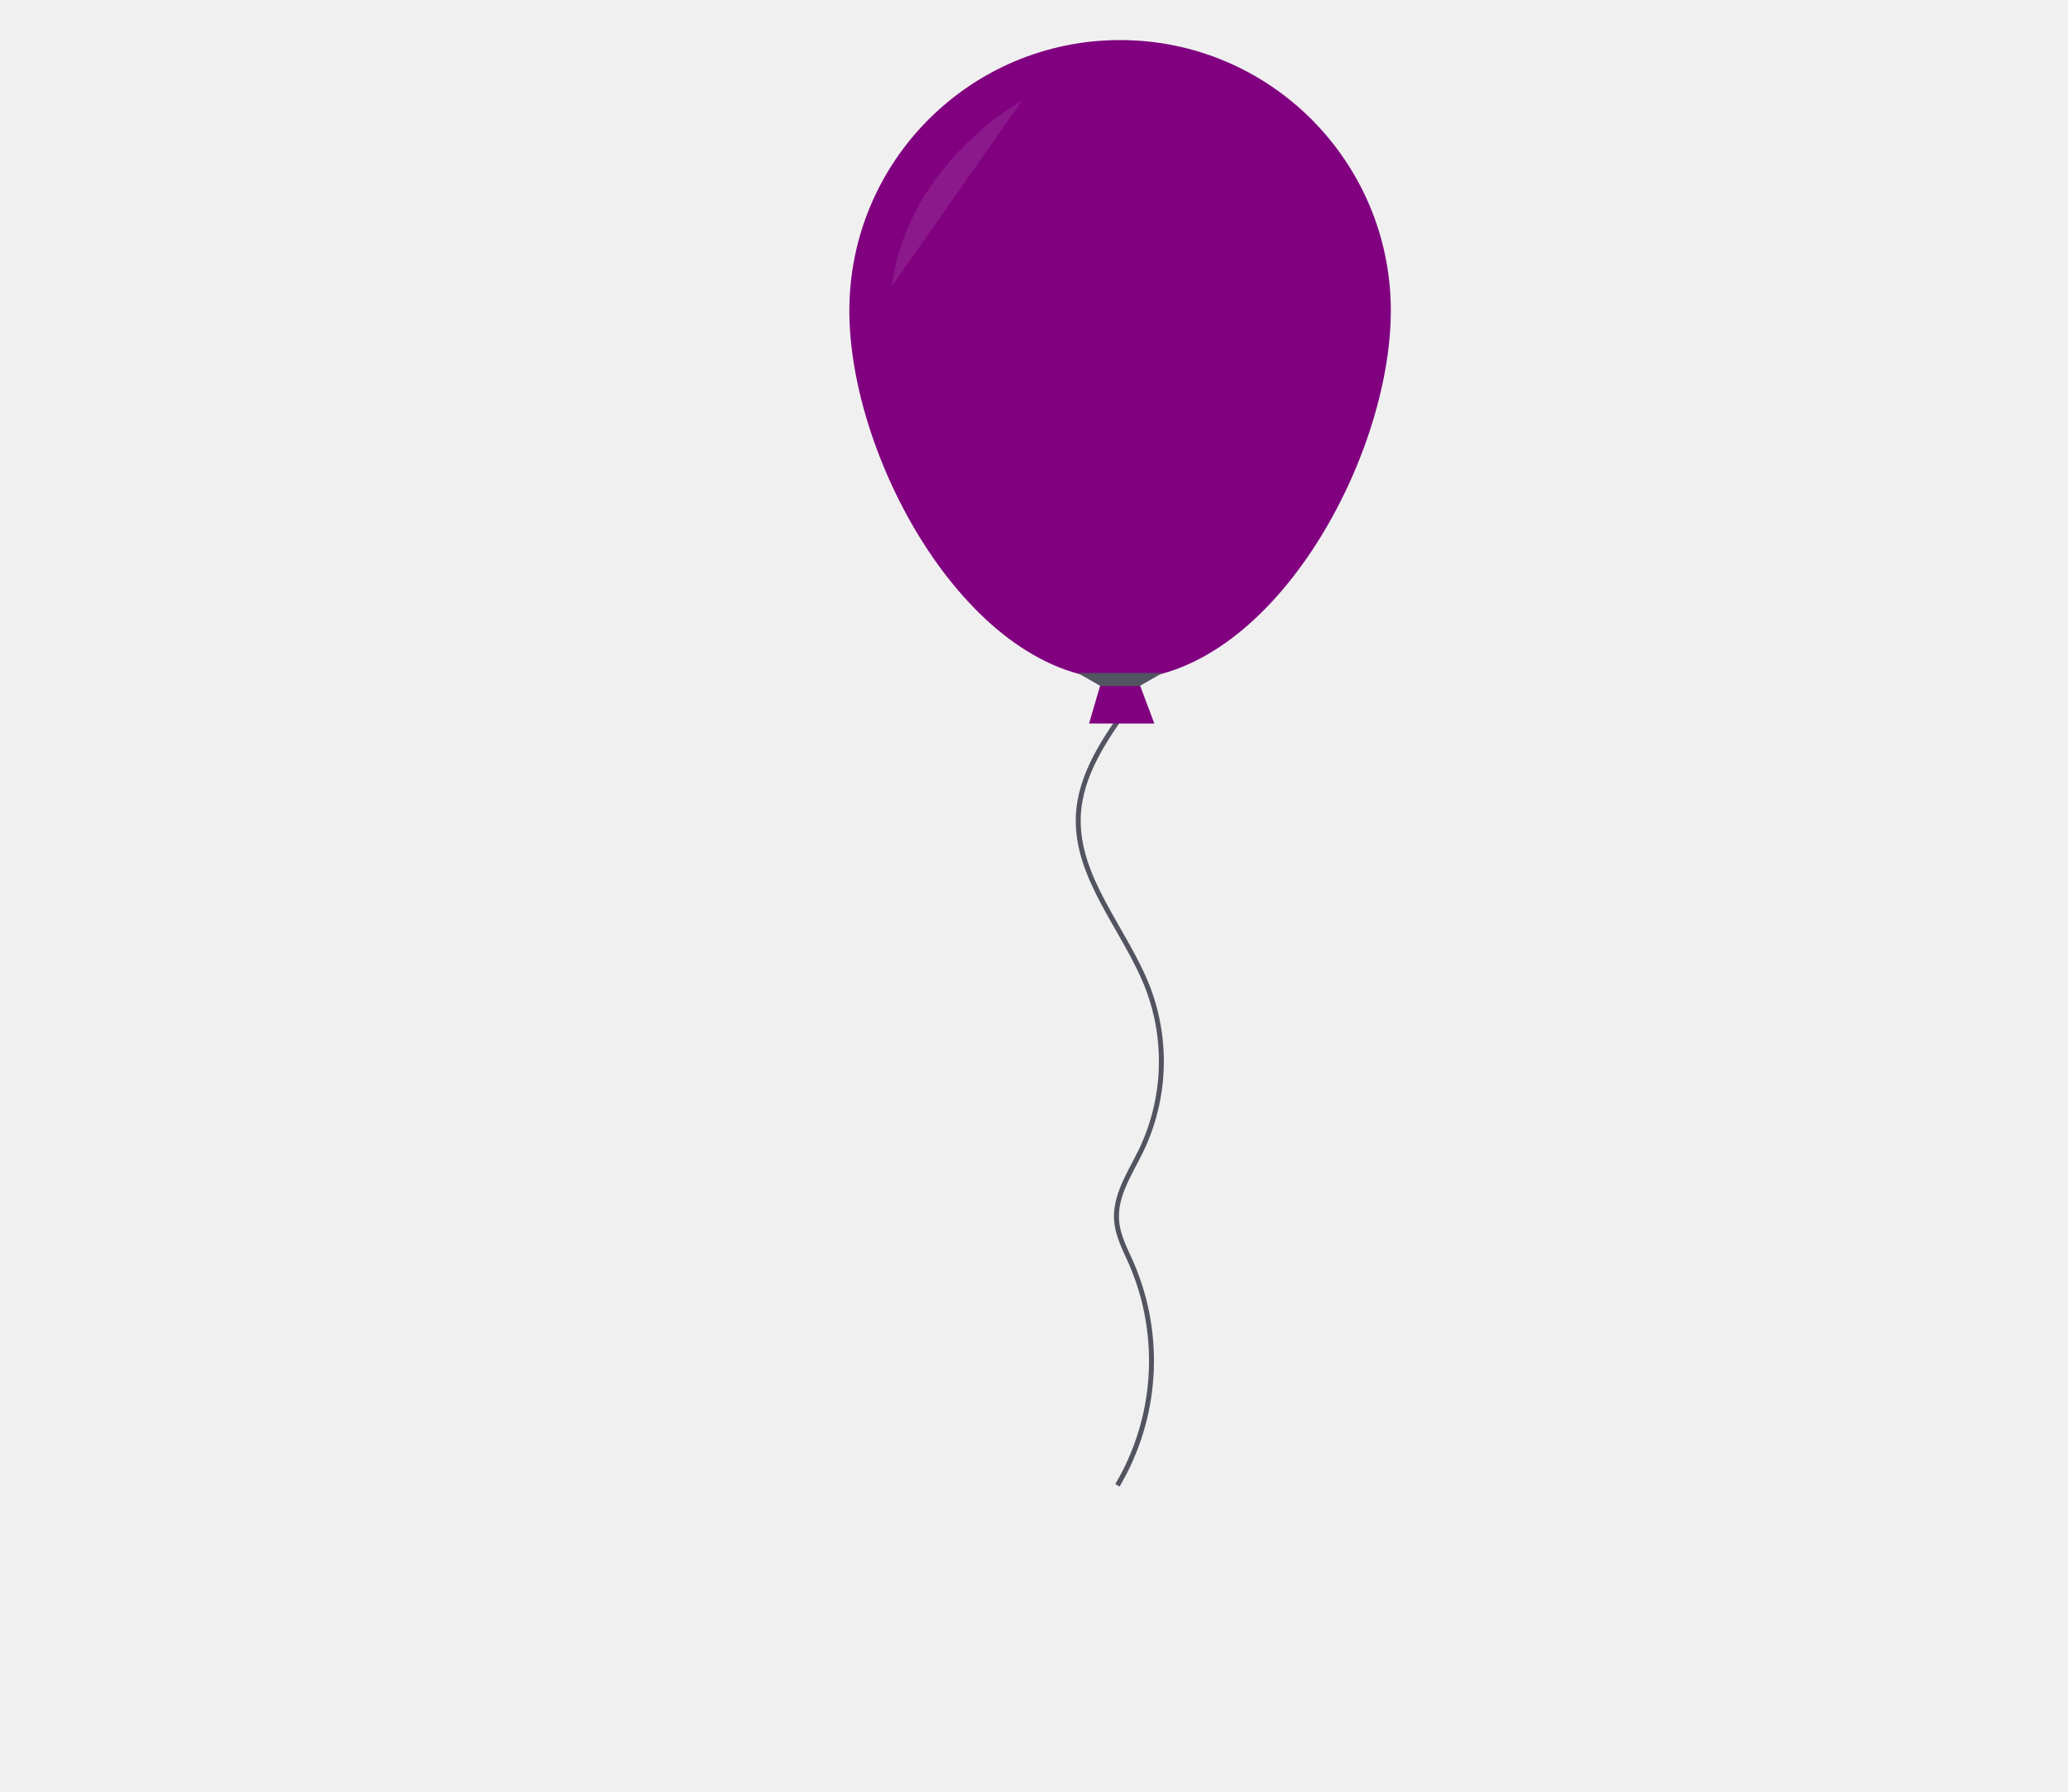
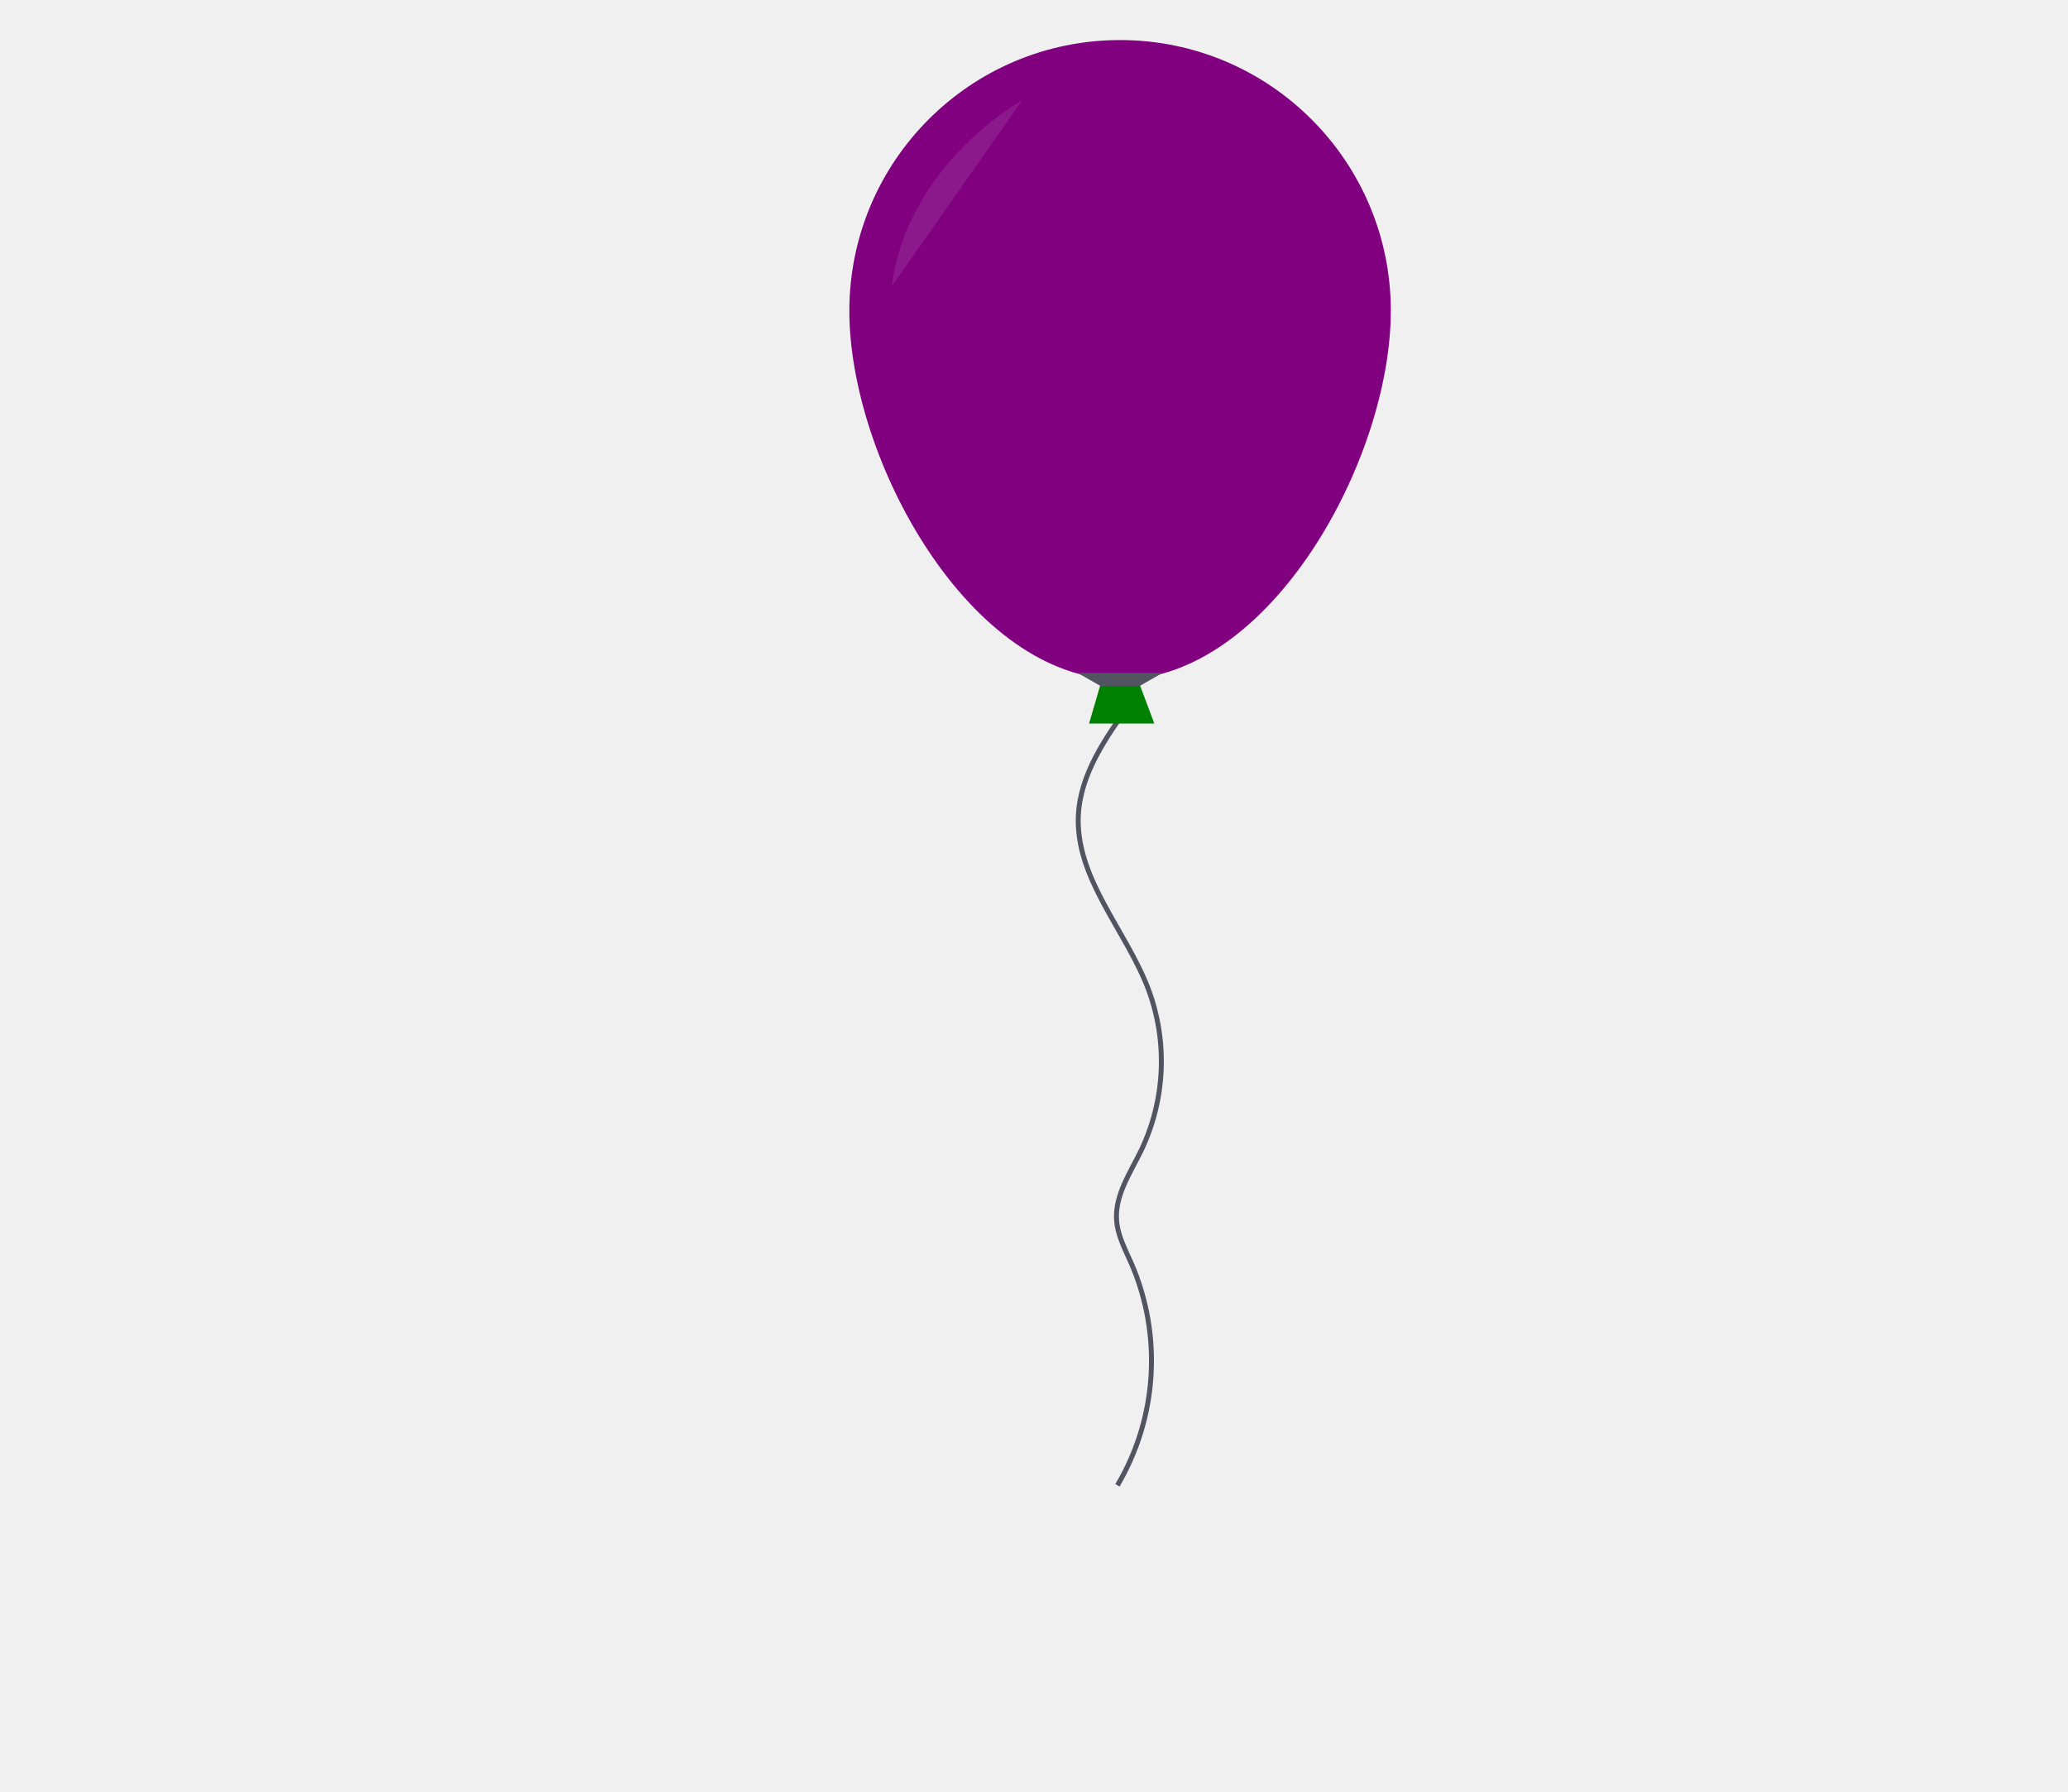
<svg xmlns="http://www.w3.org/2000/svg" id="683d3690-e1ab-45db-97b8-9484a1649262" data-name="Layer 1" width="839.2" height="727.08" viewBox="0 0 839.2 727.08">
  <path d="M637.45,372.4c-9.72,13.55-19.81,28.12-20.64,44.78-1.27,25.59,19.2,46.52,28.34,70.46a83.74,83.74,0,0,1-2.81,65.5c-4.46,9.22-10.82,18.38-10,28.59.47,6.23,3.59,11.9,6.1,17.63a99.4,99.4,0,0,1-5.77,89.75" transform="translate(-180.4 -86.46)" fill="none" stroke-miterlimit="10" stroke-width="2" stroke="url(#1a6f3992-5825-4187-85b9-fb55ca803b83)" />
  <path d="M638.65,372.4C628.94,386,618.85,400.53,618,417.18c-1.27,25.59,19.2,46.52,28.34,70.46a83.74,83.74,0,0,1-2.81,65.5c-4.46,9.22-10.82,18.38-10,28.59.47,6.23,3.59,11.9,6.1,17.63a99.4,99.4,0,0,1-5.77,89.75" transform="translate(-180.4 -86.46)" fill="none" stroke="#535461" stroke-miterlimit="10" stroke-width="2" />
-   <polygon points="468.43 293.56 441.95 293.56 446.59 277.68 462.47 277.68 468.43 293.56" fill="purple" />
+   <polygon points="468.43 293.56 441.95 293.56 446.59 277.68 462.47 277.68 468.43 293.56" fill="green" />
  <path d="M744.79,212.58c0,60.68-49.19,149.57-109.86,149.57s-109.86-88.9-109.86-149.57a109.86,109.86,0,0,1,219.73,0Z" transform="translate(-180.4 -86.46)" fill="purple" />
  <polygon points="462.47 278.34 446.59 278.34 437.32 273.04 471.74 273.04 462.47 278.34" fill="#535461" />
  <path d="M595.22,127.2s-46.33,25.15-52.95,75.45" transform="translate(-180.4 -86.46)" fill="#fff" opacity="0.1" />
</svg>
